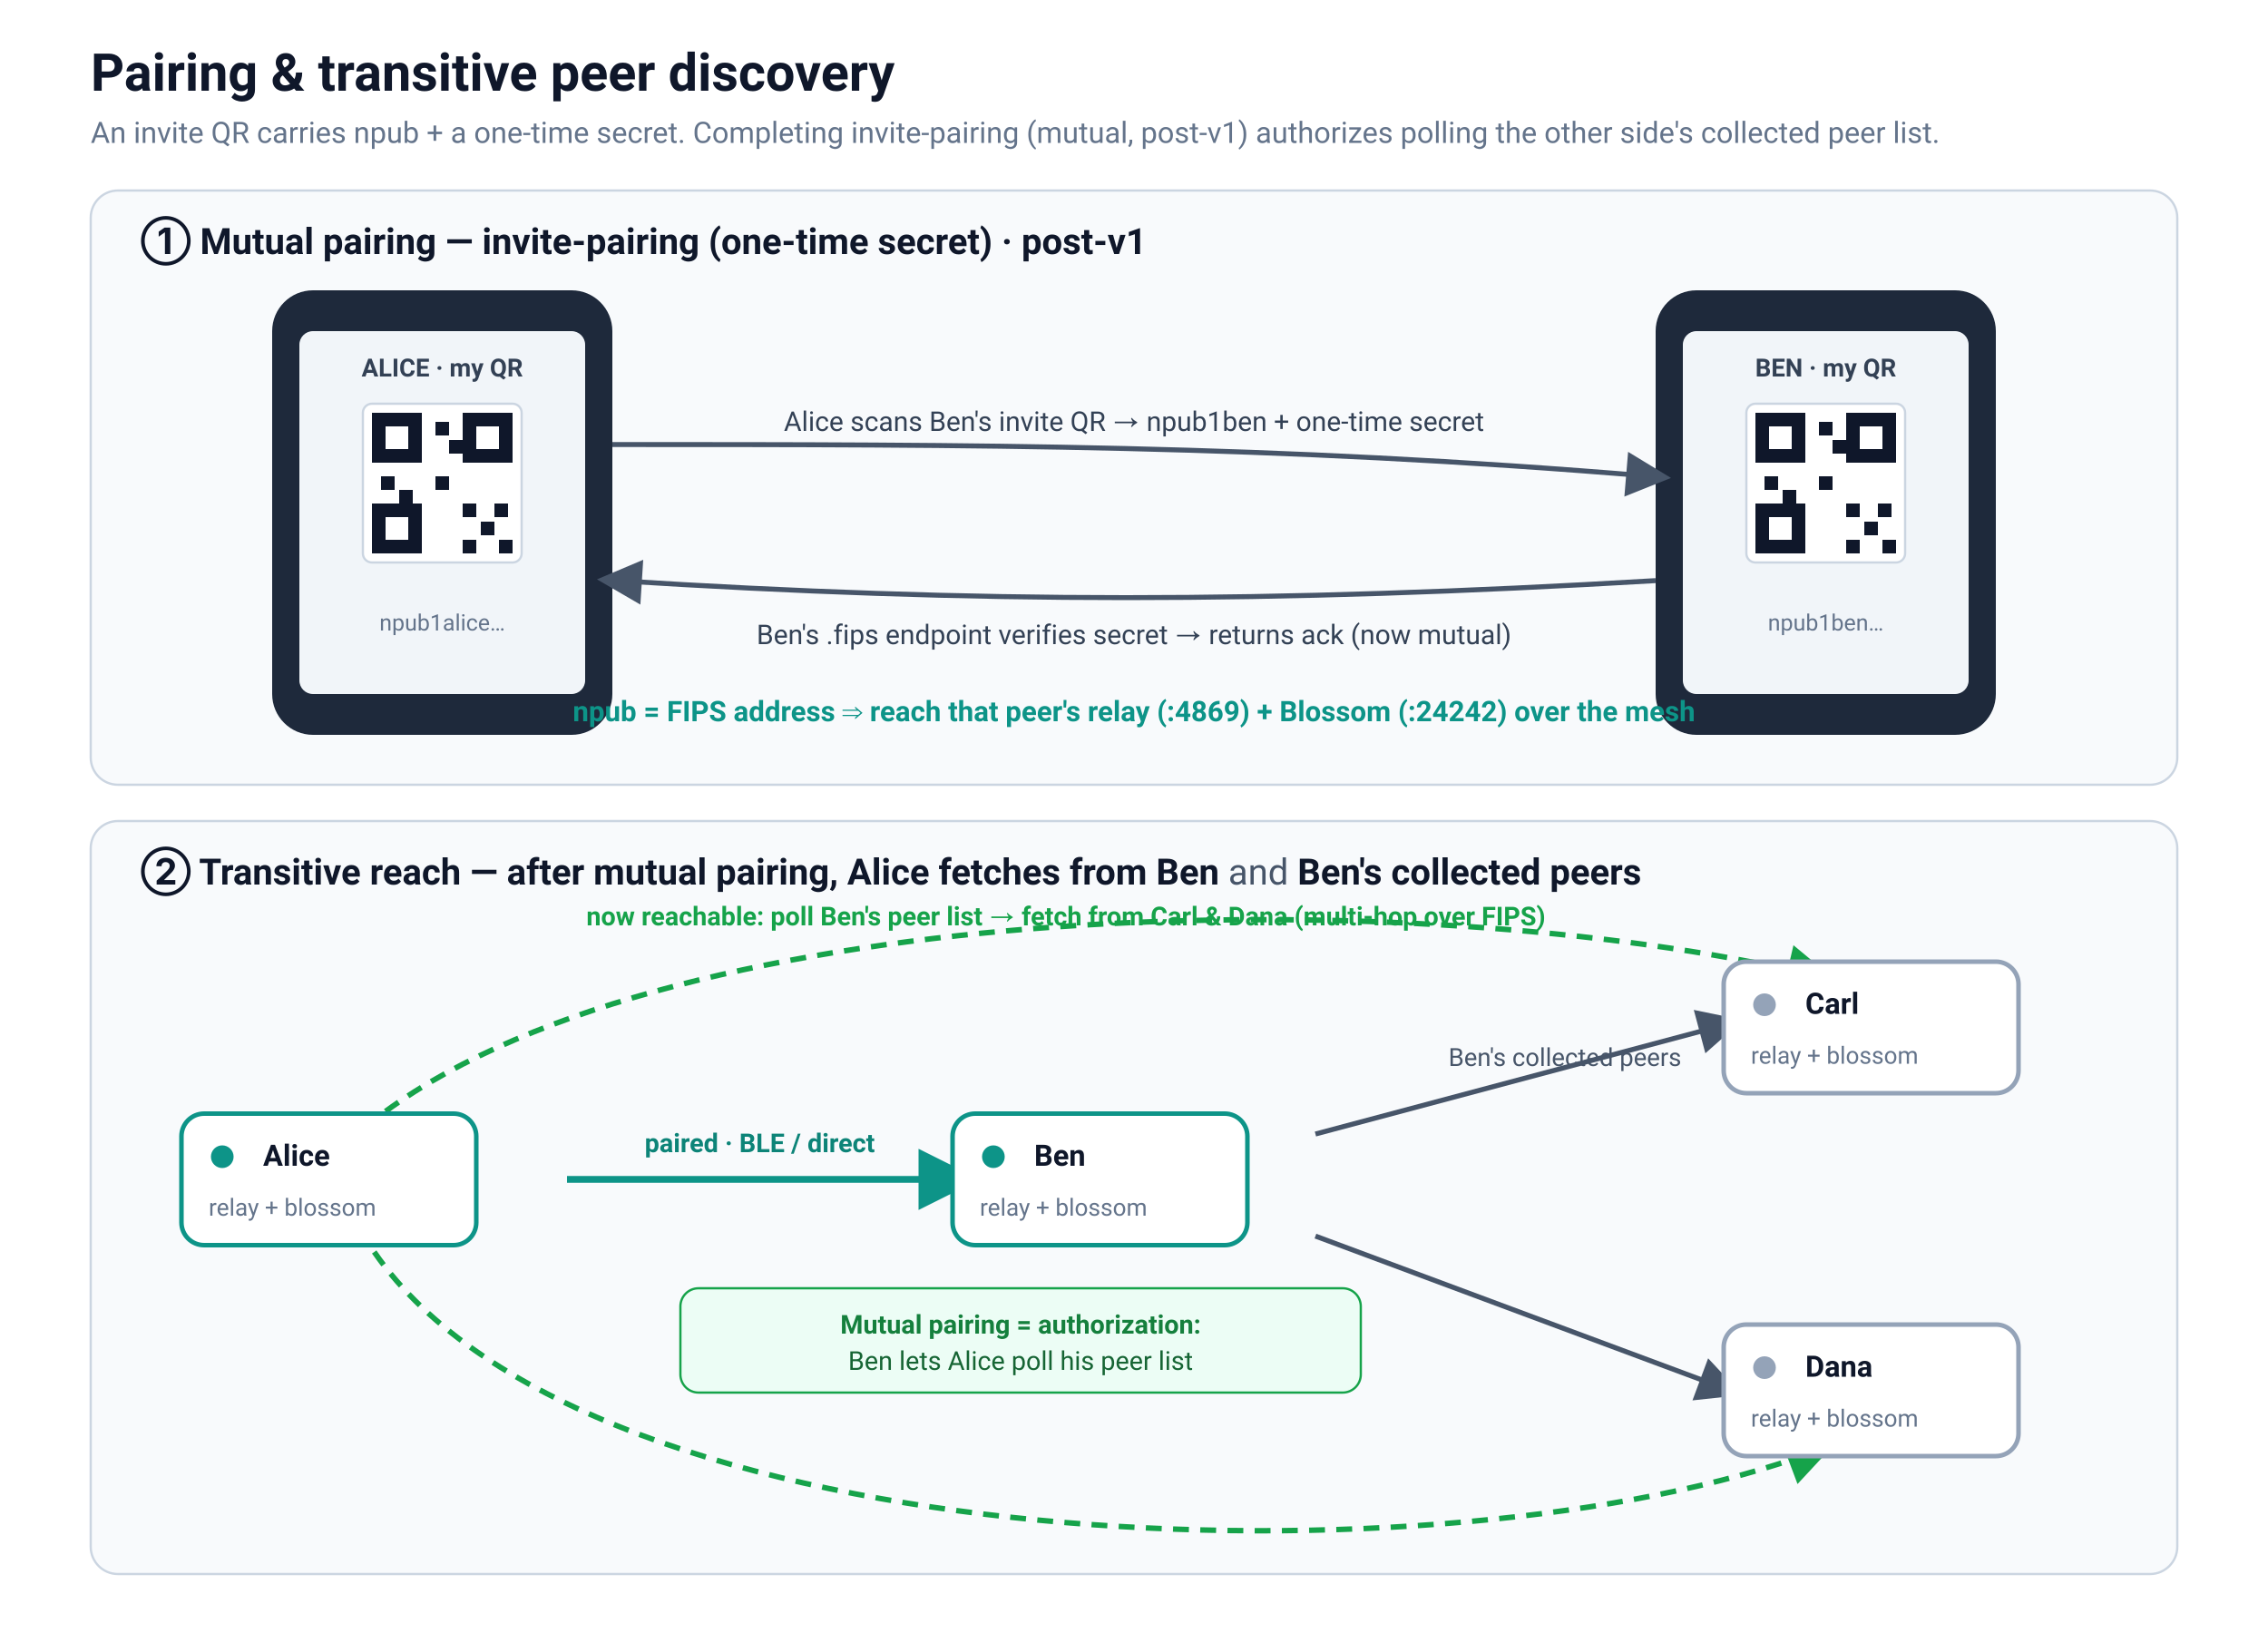
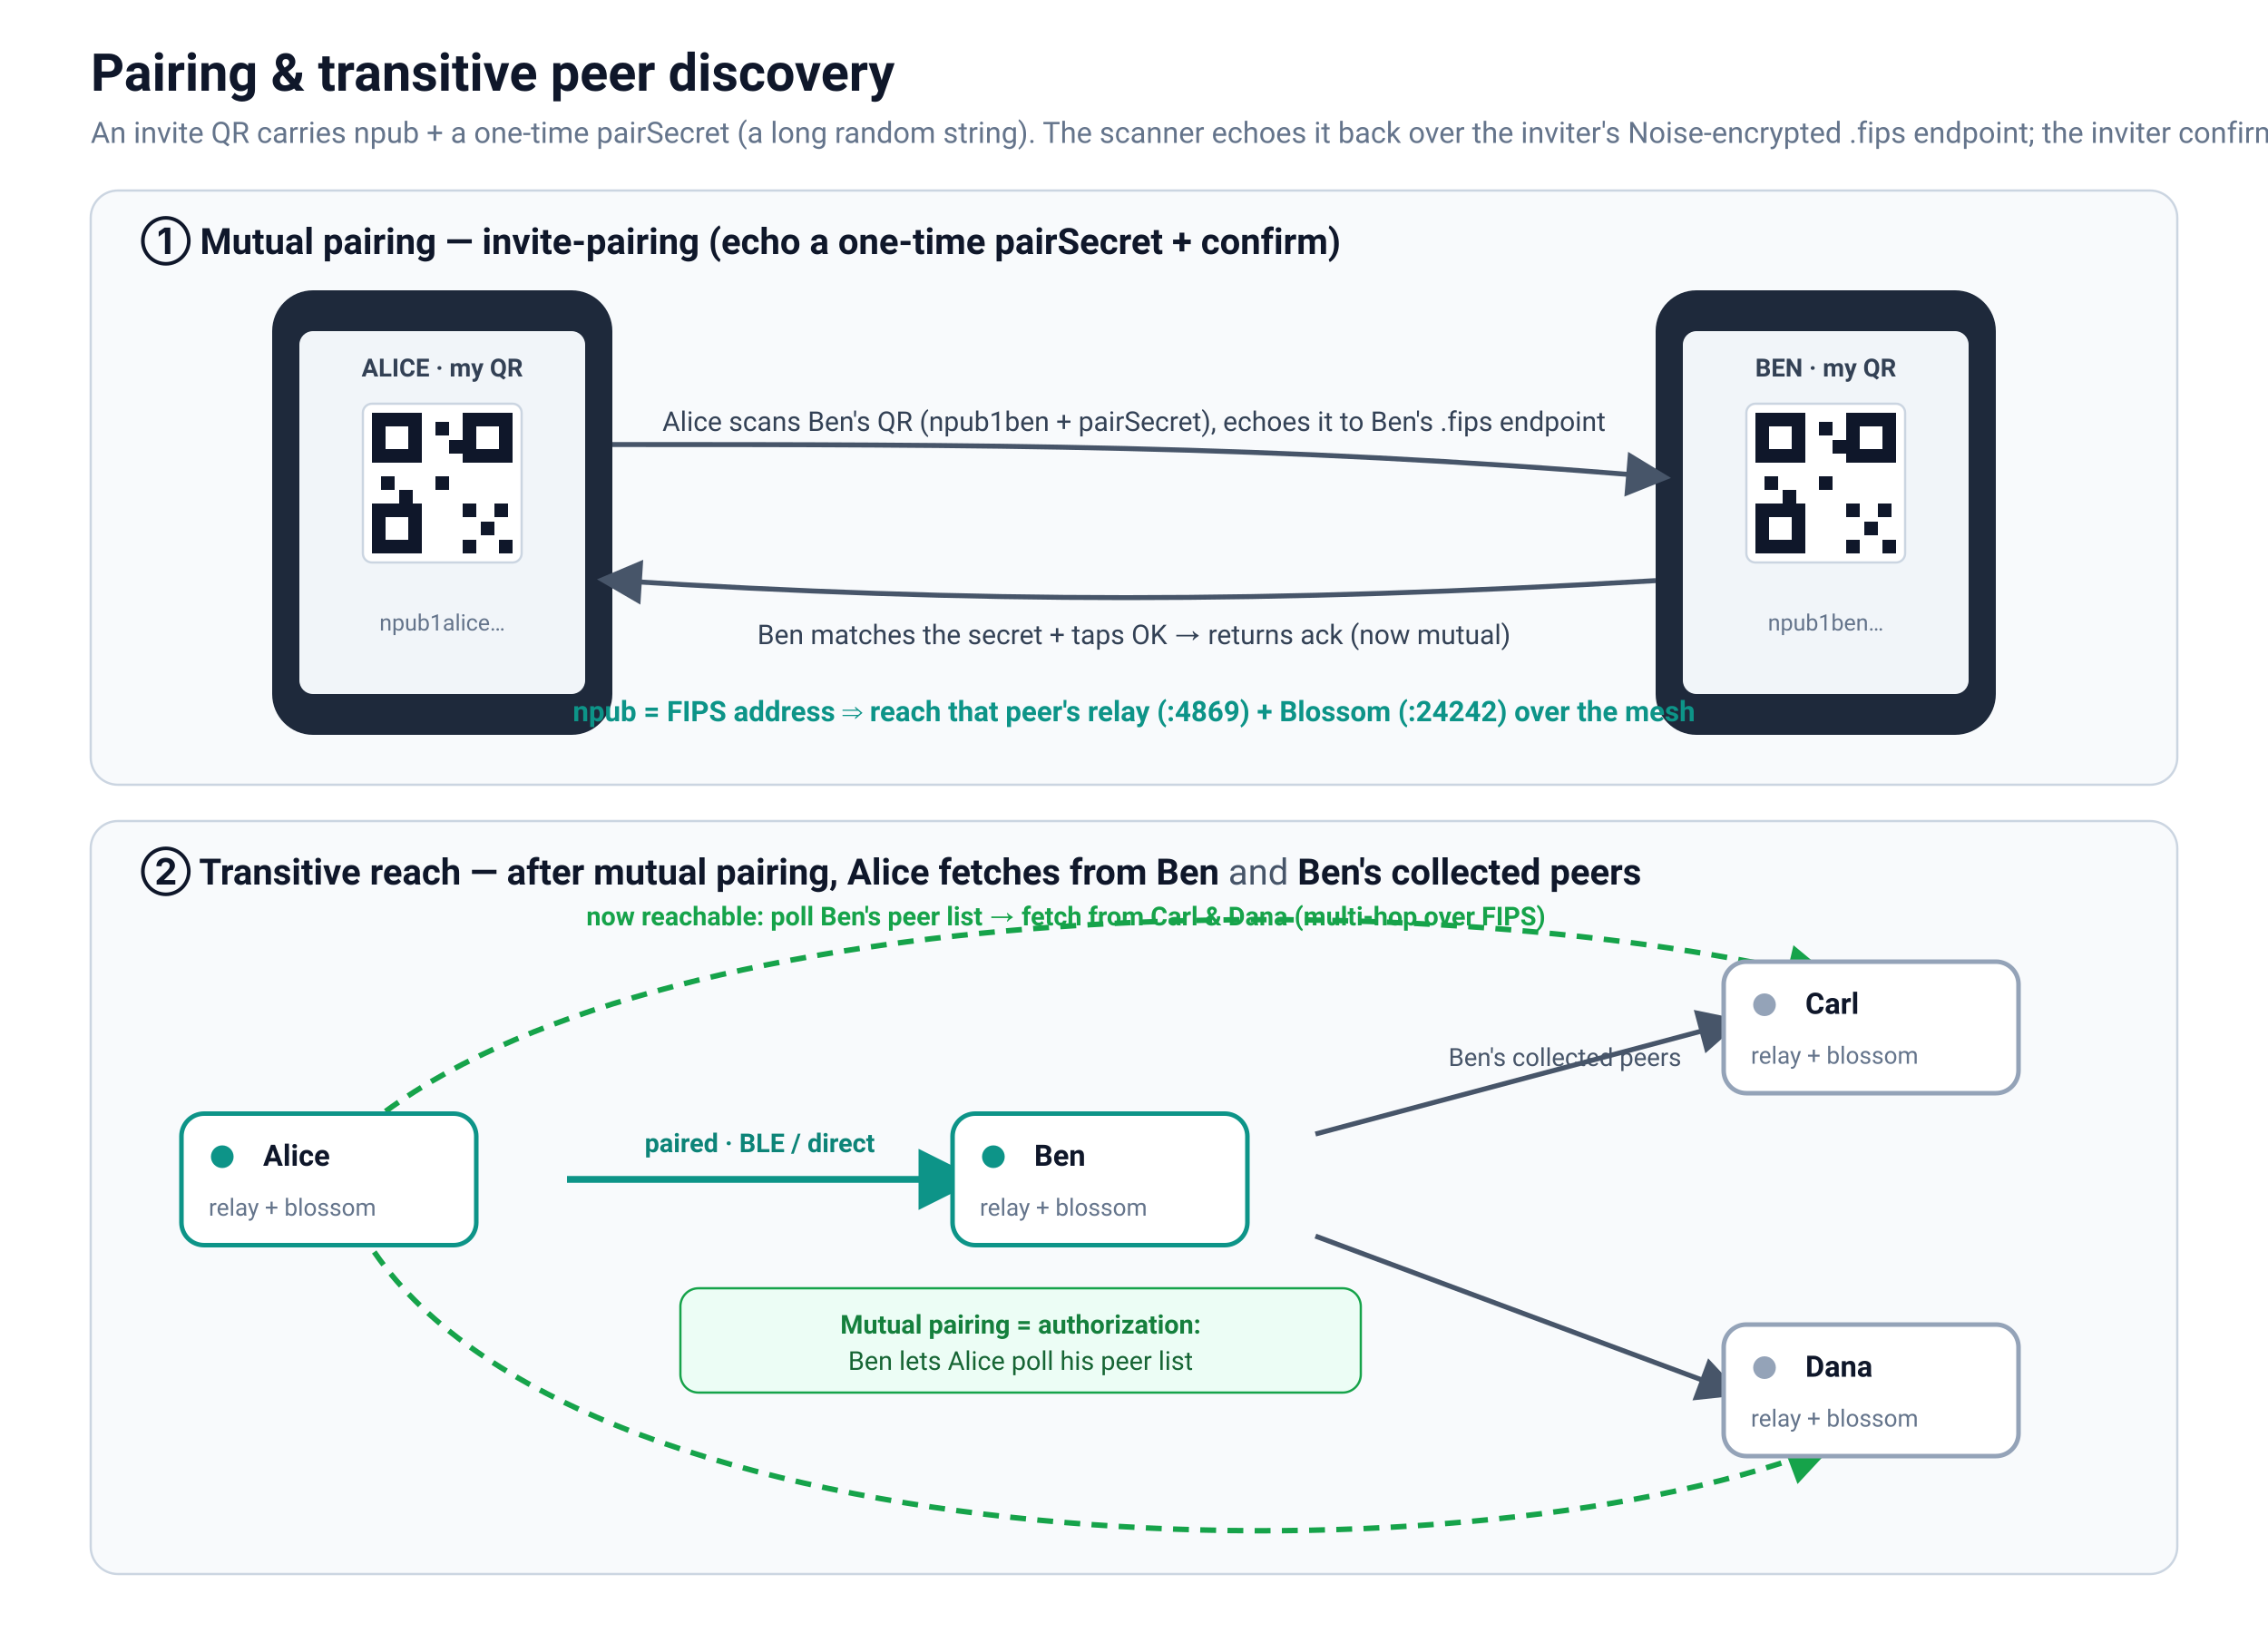
<svg xmlns="http://www.w3.org/2000/svg" width="1000" height="720" viewBox="0 0 1000 720" font-family="-apple-system,Segoe UI,Roboto,Helvetica,Arial,sans-serif">
  <defs>
    <marker id="aSlate" markerWidth="11" markerHeight="11" refX="6" refY="5.5" orient="auto">
      <path d="M1,1 L10,5.5 L1,10 Z" fill="#475569" />
    </marker>
    <marker id="aTeal" markerWidth="11" markerHeight="11" refX="6" refY="5.5" orient="auto">
      <path d="M1,1 L10,5.5 L1,10 Z" fill="#0d9488" />
    </marker>
    <marker id="aGreen" markerWidth="11" markerHeight="11" refX="6" refY="5.5" orient="auto">
      <path d="M1,1 L10,5.5 L1,10 Z" fill="#16a34a" />
    </marker>
    <g id="qr">
      <rect width="70" height="70" rx="4" fill="#ffffff" stroke="#cbd5e1" />
      <rect x="4" y="4" width="22" height="22" fill="#0f172a" />
      <rect x="10" y="10" width="10" height="10" fill="#fff" />
      <rect x="44" y="4" width="22" height="22" fill="#0f172a" />
      <rect x="50" y="10" width="10" height="10" fill="#fff" />
      <rect x="4" y="44" width="22" height="22" fill="#0f172a" />
      <rect x="10" y="50" width="10" height="10" fill="#fff" />
      <rect x="44" y="44" width="6" height="6" fill="#0f172a" />
      <rect x="58" y="44" width="6" height="6" fill="#0f172a" />
      <rect x="52" y="52" width="6" height="6" fill="#0f172a" />
      <rect x="44" y="60" width="6" height="6" fill="#0f172a" />
      <rect x="60" y="60" width="6" height="6" fill="#0f172a" />
      <rect x="32" y="32" width="6" height="6" fill="#0f172a" />
      <rect x="32" y="8" width="6" height="6" fill="#0f172a" />
      <rect x="8" y="32" width="6" height="6" fill="#0f172a" />
      <rect x="38" y="16" width="6" height="6" fill="#0f172a" />
      <rect x="16" y="38" width="6" height="6" fill="#0f172a" />
    </g>
  </defs>
  <rect width="1000" height="720" fill="#ffffff" />
  <text x="40" y="40" font-size="23" font-weight="700" fill="#0f172a">Pairing &amp; transitive peer discovery</text>
-   <text x="40" y="63" font-size="13" fill="#64748b">An invite QR carries npub + a one-time secret. Completing invite-pairing (mutual, post-v1) authorizes polling the other side's collected peer list.</text>
+   <text x="40" y="63" font-size="13" fill="#64748b">An invite QR carries npub + a one-time pairSecret (a long random string). The scanner echoes it back over the inviter's Noise-encrypted .fips endpoint; the inviter confirms — one scan yields a mutual pairing that authorizes polling the peer list.</text>
  <rect x="40" y="84" width="920" height="262" rx="12" fill="#f8fafc" stroke="#cbd5e1" />
-   <text x="62" y="112" font-size="16" font-weight="700" fill="#0f172a">① Mutual pairing — invite-pairing (one-time secret) · post-v1</text>
+   <text x="62" y="112" font-size="16" font-weight="700" fill="#0f172a">① Mutual pairing — invite-pairing (echo a one-time pairSecret + confirm)</text>
  <rect x="120" y="128" width="150" height="196" rx="18" fill="#1e293b" />
  <rect x="132" y="146" width="126" height="160" rx="6" fill="#f1f5f9" />
  <text x="195" y="166" font-size="11" font-weight="700" fill="#334155" text-anchor="middle">ALICE · my QR</text>
  <use href="#qr" x="160" y="178" />
  <text x="195" y="278" font-size="10" fill="#64748b" text-anchor="middle">npub1alice…</text>
  <rect x="730" y="128" width="150" height="196" rx="18" fill="#1e293b" />
  <rect x="742" y="146" width="126" height="160" rx="6" fill="#f1f5f9" />
  <text x="805" y="166" font-size="11" font-weight="700" fill="#334155" text-anchor="middle">BEN · my QR</text>
  <use href="#qr" x="770" y="178" />
  <text x="805" y="278" font-size="10" fill="#64748b" text-anchor="middle">npub1ben…</text>
  <path d="M270,196 C430,196 560,196 728,210" fill="none" stroke="#475569" stroke-width="2.2" marker-end="url(#aSlate)" />
-   <text x="500" y="190" font-size="12" fill="#334155" text-anchor="middle">Alice scans Ben's invite QR  →  npub1ben + one-time secret</text>
+   <text x="500" y="190" font-size="12" fill="#334155" text-anchor="middle">Alice scans Ben's QR (npub1ben + pairSecret), echoes it to Ben's .fips endpoint</text>
  <path d="M730,256 C560,266 430,266 272,256" fill="none" stroke="#475569" stroke-width="2.2" marker-end="url(#aSlate)" />
-   <text x="500" y="284" font-size="12" fill="#334155" text-anchor="middle">Ben's .fips endpoint verifies secret  →  returns ack (now mutual)</text>
+   <text x="500" y="284" font-size="12" fill="#334155" text-anchor="middle">Ben matches the secret + taps OK  →  returns ack (now mutual)</text>
  <text x="500" y="318" font-size="12.5" font-weight="600" fill="#0d9488" text-anchor="middle">npub = FIPS address  ⇒  reach that peer's relay (:4869) + Blossom (:24242) over the mesh</text>
  <rect x="40" y="362" width="920" height="332" rx="12" fill="#f8fafc" stroke="#cbd5e1" />
  <text x="62" y="390" font-size="16" font-weight="700" fill="#0f172a">② Transitive reach — after mutual pairing, Alice fetches from Ben <tspan font-weight="400" fill="#475569">and</tspan> Ben's collected peers</text>
  <path d="M250,520 L420,520" fill="none" stroke="#0d9488" stroke-width="3" marker-end="url(#aTeal)" />
  <text x="335" y="508" font-size="11.5" font-weight="600" fill="#0d8478" text-anchor="middle">paired · BLE / direct</text>
  <path d="M580,500 L760,452" fill="none" stroke="#475569" stroke-width="2.2" marker-end="url(#aSlate)" />
  <path d="M580,545 L760,612" fill="none" stroke="#475569" stroke-width="2.2" marker-end="url(#aSlate)" />
  <text x="690" y="470" font-size="11" fill="#475569" text-anchor="middle">Ben's collected peers</text>
  <path d="M170,490 C300,395 620,388 800,430" fill="none" stroke="#16a34a" stroke-width="2.4" stroke-dasharray="7 5" marker-end="url(#aGreen)" />
  <path d="M165,552 C260,690 640,700 800,640" fill="none" stroke="#16a34a" stroke-width="2.4" stroke-dasharray="7 5" marker-end="url(#aGreen)" />
  <text x="470" y="408" font-size="11.5" font-weight="600" fill="#16a34a" text-anchor="middle">now reachable: poll Ben's peer list → fetch from Carl &amp; Dana (multi-hop over FIPS)</text>
  <rect x="80" y="491" width="130" height="58" rx="10" fill="#ffffff" stroke="#0d9488" stroke-width="2" />
  <circle cx="98" cy="510" r="5" fill="#0d9488" />
  <text x="116" y="514" font-size="13" font-weight="700" fill="#0f172a">Alice</text>
  <text x="92" y="536" font-size="10.5" fill="#64748b">relay + blossom</text>
  <rect x="420" y="491" width="130" height="58" rx="10" fill="#ffffff" stroke="#0d9488" stroke-width="2" />
  <circle cx="438" cy="510" r="5" fill="#0d9488" />
  <text x="456" y="514" font-size="13" font-weight="700" fill="#0f172a">Ben</text>
  <text x="432" y="536" font-size="10.5" fill="#64748b">relay + blossom</text>
  <rect x="760" y="424" width="130" height="58" rx="10" fill="#ffffff" stroke="#94a3b8" stroke-width="2" />
  <circle cx="778" cy="443" r="5" fill="#94a3b8" />
  <text x="796" y="447" font-size="13" font-weight="700" fill="#0f172a">Carl</text>
  <text x="772" y="469" font-size="10.5" fill="#64748b">relay + blossom</text>
  <rect x="760" y="584" width="130" height="58" rx="10" fill="#ffffff" stroke="#94a3b8" stroke-width="2" />
  <circle cx="778" cy="603" r="5" fill="#94a3b8" />
  <text x="796" y="607" font-size="13" font-weight="700" fill="#0f172a">Dana</text>
  <text x="772" y="629" font-size="10.5" fill="#64748b">relay + blossom</text>
  <rect x="300" y="568" width="300" height="46" rx="8" fill="#ecfdf5" stroke="#16a34a" />
  <text x="450" y="588" font-size="11.5" font-weight="600" fill="#15803d" text-anchor="middle">Mutual pairing = authorization:</text>
  <text x="450" y="604" font-size="11.5" fill="#166534" text-anchor="middle">Ben lets Alice poll his peer list</text>
</svg>
